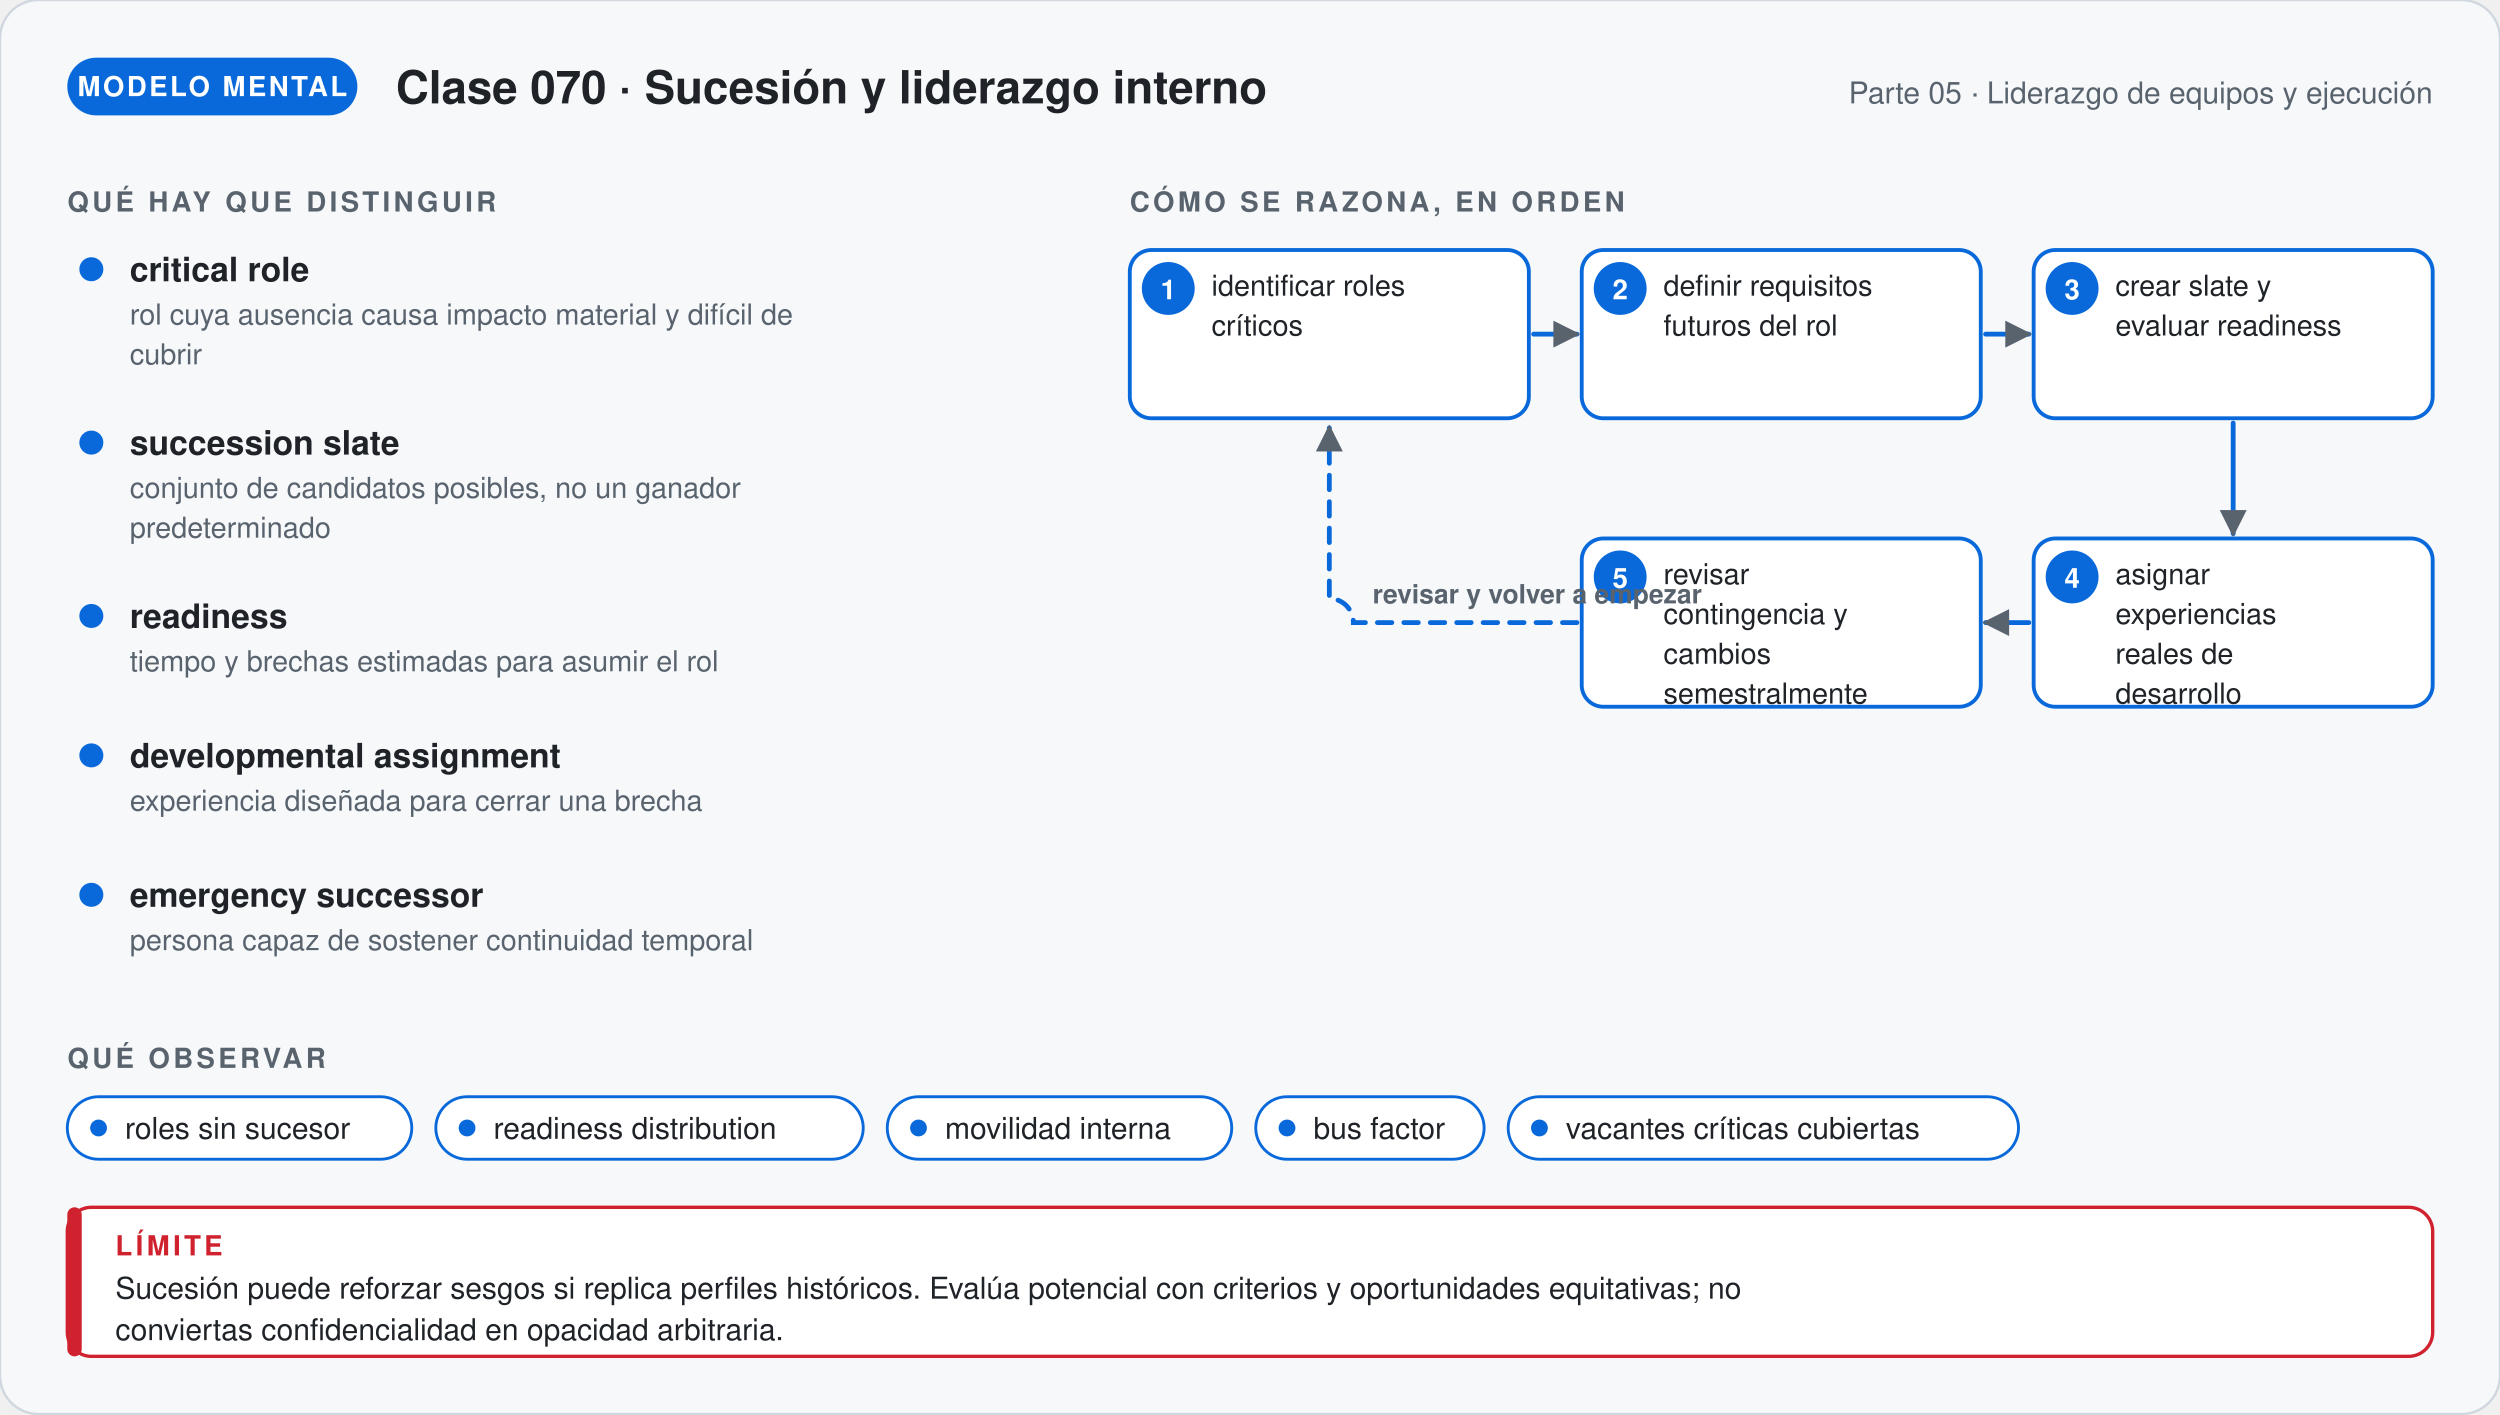
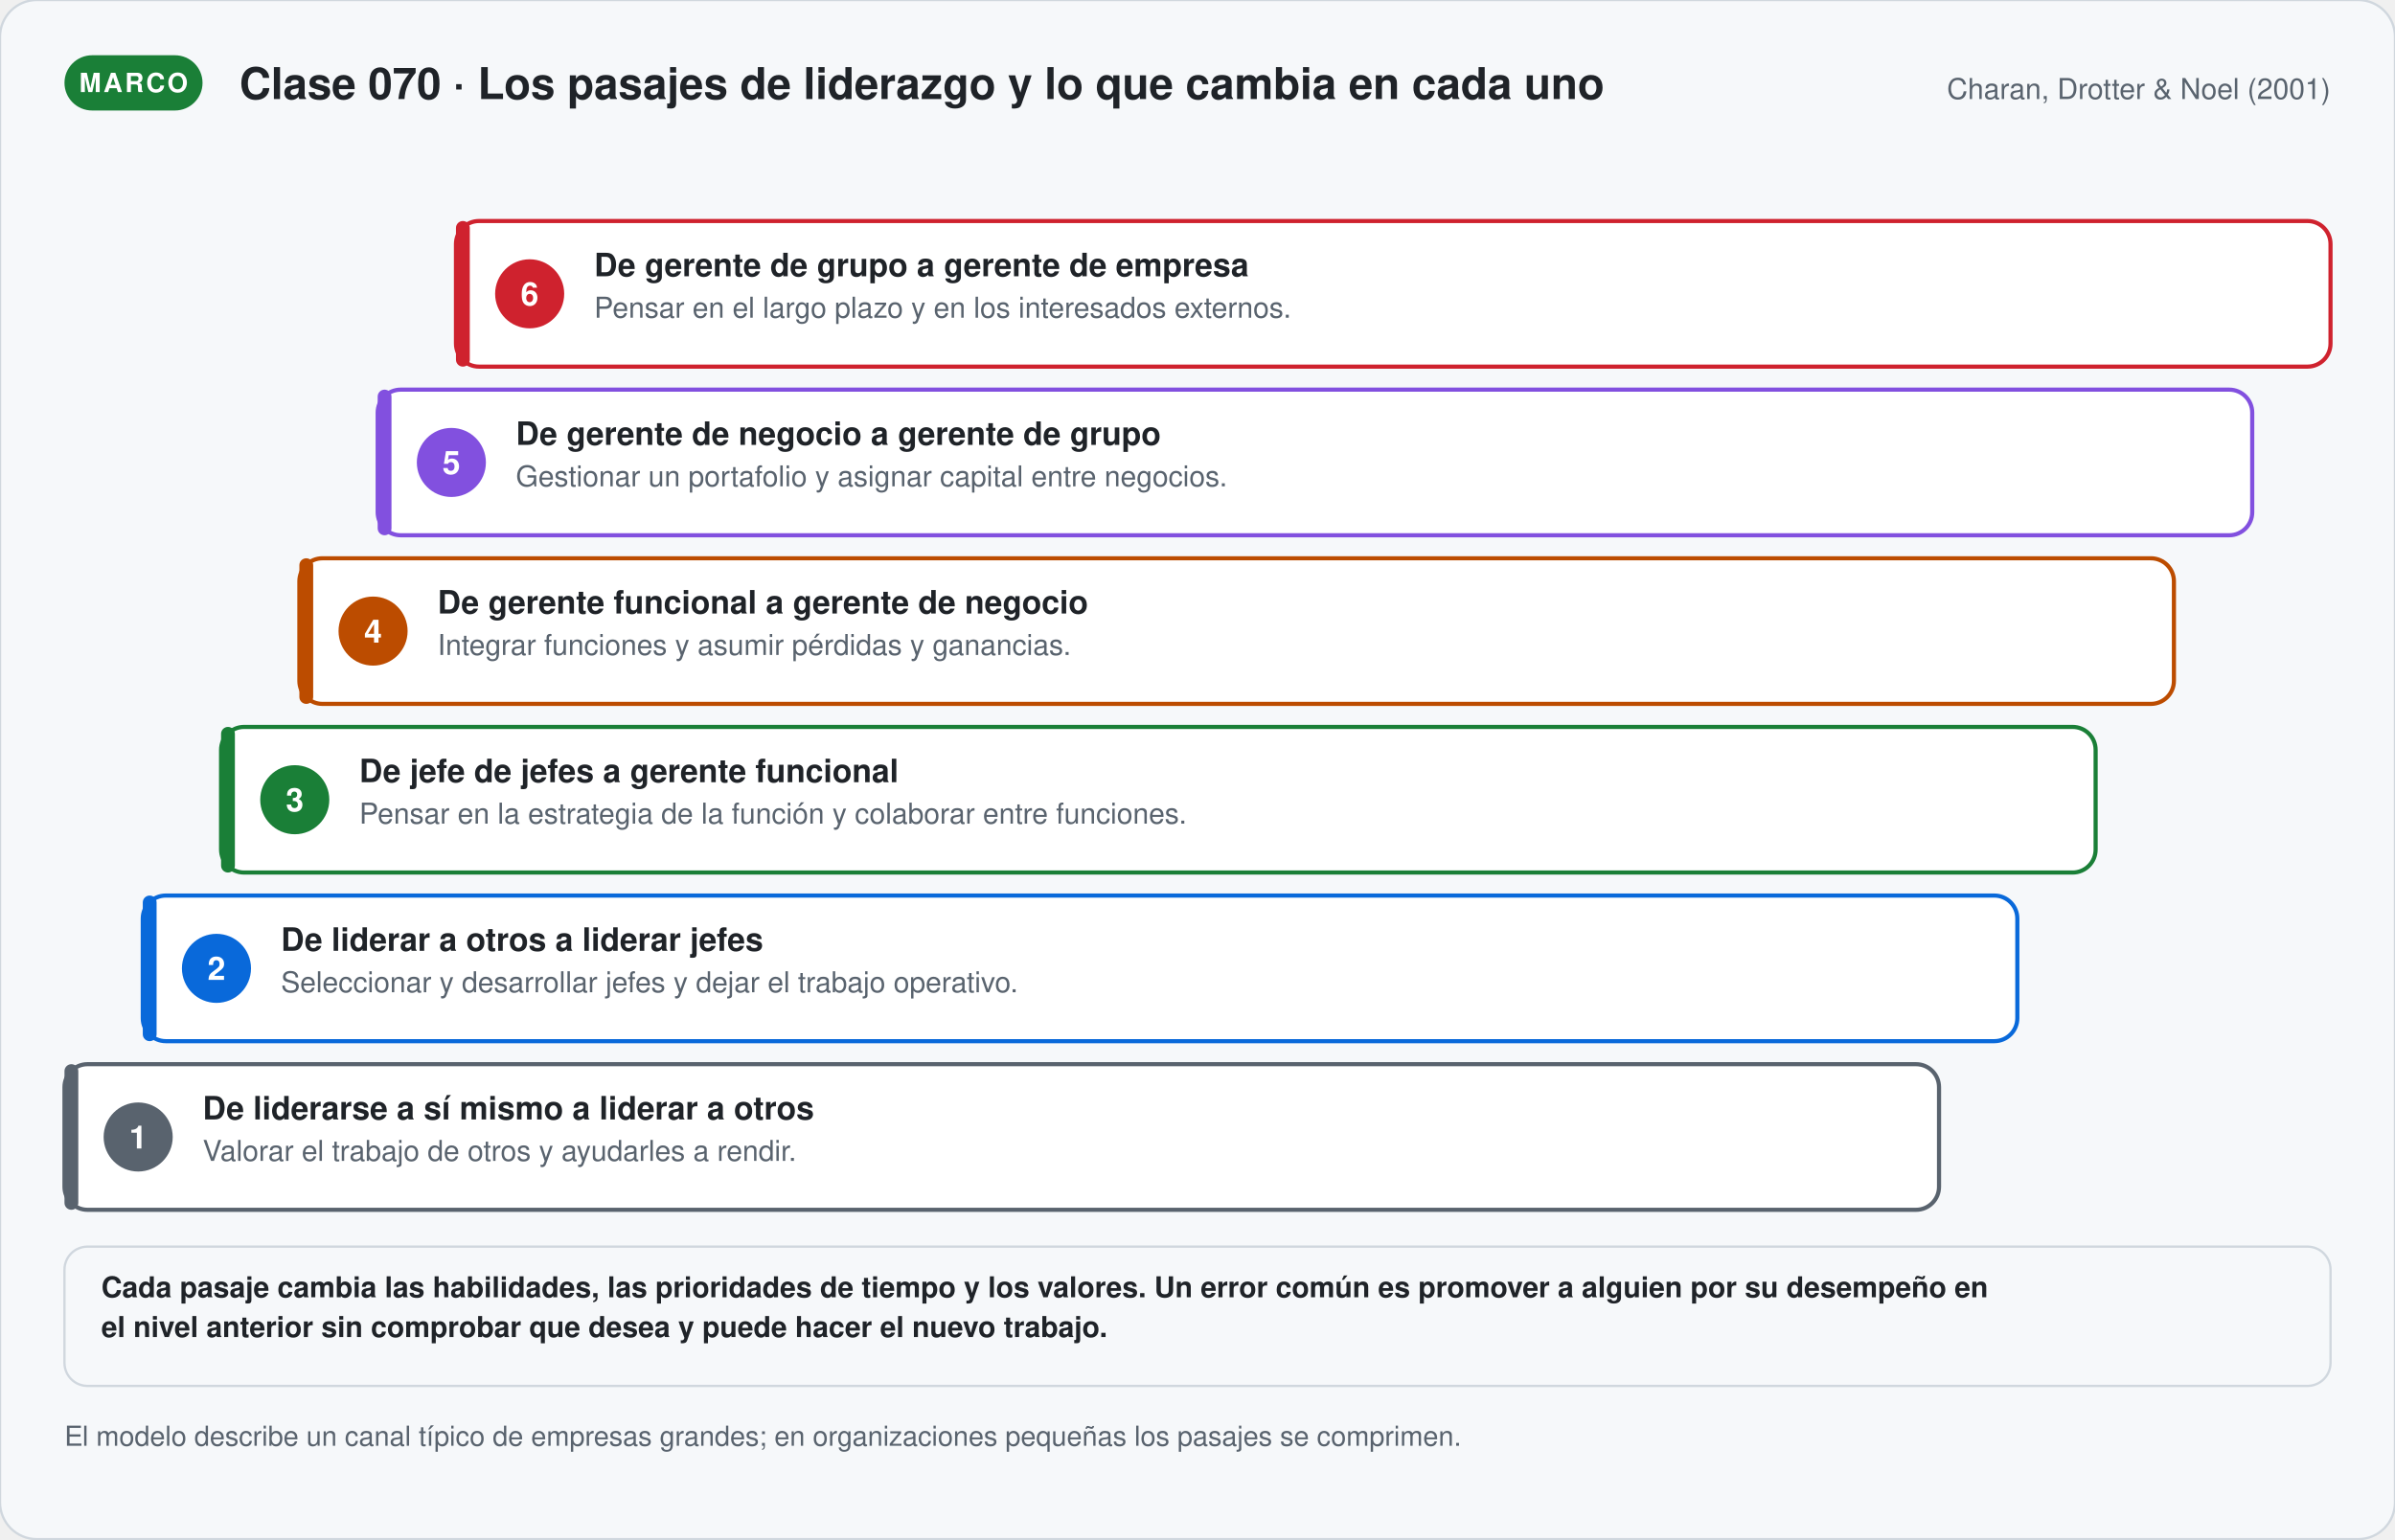
- <svg xmlns="http://www.w3.org/2000/svg" viewBox="0 0 1040 588.24" width="1040" role="img" aria-labelledby="t-g70 d-g70" font-family="'Segoe UI', 'Helvetica Neue', Helvetica, Arial, sans-serif">
+ <svg xmlns="http://www.w3.org/2000/svg" viewBox="0 0 1040 668.56" width="1040" role="img" aria-labelledby="t-s70 d-s70" font-family="'Segoe UI', 'Helvetica Neue', Helvetica, Arial, sans-serif">
  <defs>
-     <marker id="p-g70" viewBox="0 0 10 10" refX="8" refY="5" markerWidth="7" markerHeight="7" orient="auto">
+     <marker id="p-s70" viewBox="0 0 10 10" refX="8" refY="5" markerWidth="7" markerHeight="7" orient="auto">
      <path d="M1,1 L9,5 L1,9 Z" fill="#59636e" />
    </marker>
  </defs>
-   <rect width="1040" height="588.24" rx="16" fill="#f6f8fa" stroke="#d0d7de" />
-   <rect x="28" y="24" width="120.67" height="24" rx="12" fill="#0969da" />
-   <text x="88.335" y="40" font-size="11.5" font-weight="700" fill="#ffffff" text-anchor="middle" letter-spacing="1">MODELO MENTAL</text>
-   <text x="164.67" y="43" font-size="19" font-weight="700" fill="#1f2328" text-anchor="start">Clase 070 · Sucesión y liderazgo interno</text>
-   <text x="1012" y="43" font-size="12.5" font-weight="400" fill="#59636e" text-anchor="end">Parte 05 · Liderazgo de equipos y ejecución</text>
-   <text x="28" y="88" font-size="11.5" font-weight="700" fill="#59636e" text-anchor="start" letter-spacing="1.4">QUÉ HAY QUE DISTINGUIR</text>
-   <circle cx="38" cy="112" r="5" fill="#0969da" />
-   <text x="54" y="117" font-size="14" font-weight="700" fill="#1f2328" text-anchor="start">critical role</text>
-   <text x="54" y="135" font-size="12" font-weight="400" fill="#59636e" text-anchor="start">rol cuya ausencia causa impacto material y difícil de</text>
-   <text x="54" y="151.56" font-size="12" font-weight="400" fill="#59636e" text-anchor="start">cubrir</text>
-   <circle cx="38" cy="184.12" r="5" fill="#0969da" />
-   <text x="54" y="189.12" font-size="14" font-weight="700" fill="#1f2328" text-anchor="start">succession slate</text>
-   <text x="54" y="207.12" font-size="12" font-weight="400" fill="#59636e" text-anchor="start">conjunto de candidatos posibles, no un ganador</text>
-   <text x="54" y="223.68" font-size="12" font-weight="400" fill="#59636e" text-anchor="start">predeterminado</text>
-   <circle cx="38" cy="256.24" r="5" fill="#0969da" />
-   <text x="54" y="261.24" font-size="14" font-weight="700" fill="#1f2328" text-anchor="start">readiness</text>
-   <text x="54" y="279.24" font-size="12" font-weight="400" fill="#59636e" text-anchor="start">tiempo y brechas estimadas para asumir el rol</text>
-   <circle cx="38" cy="314.24" r="5" fill="#0969da" />
-   <text x="54" y="319.24" font-size="14" font-weight="700" fill="#1f2328" text-anchor="start">developmental assignment</text>
-   <text x="54" y="337.24" font-size="12" font-weight="400" fill="#59636e" text-anchor="start">experiencia diseñada para cerrar una brecha</text>
-   <circle cx="38" cy="372.24" r="5" fill="#0969da" />
-   <text x="54" y="377.24" font-size="14" font-weight="700" fill="#1f2328" text-anchor="start">emergency successor</text>
-   <text x="54" y="395.24" font-size="12" font-weight="400" fill="#59636e" text-anchor="start">persona capaz de sostener continuidad temporal</text>
-   <text x="470" y="88" font-size="11.5" font-weight="700" fill="#59636e" text-anchor="start" letter-spacing="1.4">CÓMO SE RAZONA, EN ORDEN</text>
-   <rect x="470" y="104" width="166" height="70" rx="9" fill="#ffffff" stroke="#0969da" stroke-width="1.6" />
-   <circle cx="486.0" cy="120" r="11" fill="#0969da" />
-   <text x="486" y="124.5" font-size="11.5" font-weight="700" fill="#ffffff" text-anchor="middle">1</text>
-   <text x="504" y="123" font-size="12" font-weight="400" fill="#1f2328" text-anchor="start">identificar roles</text>
-   <text x="504" y="139.56" font-size="12" font-weight="400" fill="#1f2328" text-anchor="start">críticos</text>
-   <rect x="658" y="104" width="166" height="70" rx="9" fill="#ffffff" stroke="#0969da" stroke-width="1.6" />
-   <circle cx="674.0" cy="120" r="11" fill="#0969da" />
-   <text x="674" y="124.5" font-size="11.5" font-weight="700" fill="#ffffff" text-anchor="middle">2</text>
-   <text x="692" y="123" font-size="12" font-weight="400" fill="#1f2328" text-anchor="start">definir requisitos</text>
-   <text x="692" y="139.56" font-size="12" font-weight="400" fill="#1f2328" text-anchor="start">futuros del rol</text>
-   <rect x="846" y="104" width="166" height="70" rx="9" fill="#ffffff" stroke="#0969da" stroke-width="1.6" />
-   <circle cx="862.0" cy="120" r="11" fill="#0969da" />
-   <text x="862" y="124.5" font-size="11.5" font-weight="700" fill="#ffffff" text-anchor="middle">3</text>
-   <text x="880" y="123" font-size="12" font-weight="400" fill="#1f2328" text-anchor="start">crear slate y</text>
-   <text x="880" y="139.56" font-size="12" font-weight="400" fill="#1f2328" text-anchor="start">evaluar readiness</text>
-   <rect x="846" y="224" width="166" height="70" rx="9" fill="#ffffff" stroke="#0969da" stroke-width="1.6" />
-   <circle cx="862.0" cy="240" r="11" fill="#0969da" />
-   <text x="862" y="244.5" font-size="11.5" font-weight="700" fill="#ffffff" text-anchor="middle">4</text>
-   <text x="880" y="243" font-size="12" font-weight="400" fill="#1f2328" text-anchor="start">asignar</text>
-   <text x="880" y="259.56" font-size="12" font-weight="400" fill="#1f2328" text-anchor="start">experiencias</text>
-   <text x="880" y="276.12" font-size="12" font-weight="400" fill="#1f2328" text-anchor="start">reales de</text>
-   <text x="880" y="292.68" font-size="12" font-weight="400" fill="#1f2328" text-anchor="start">desarrollo</text>
-   <rect x="658" y="224" width="166" height="70" rx="9" fill="#ffffff" stroke="#0969da" stroke-width="1.6" />
-   <circle cx="674.0" cy="240" r="11" fill="#0969da" />
-   <text x="674" y="244.5" font-size="11.5" font-weight="700" fill="#ffffff" text-anchor="middle">5</text>
-   <text x="692" y="243" font-size="12" font-weight="400" fill="#1f2328" text-anchor="start">revisar</text>
-   <text x="692" y="259.56" font-size="12" font-weight="400" fill="#1f2328" text-anchor="start">contingencia y</text>
-   <text x="692" y="276.12" font-size="12" font-weight="400" fill="#1f2328" text-anchor="start">cambios</text>
-   <text x="692" y="292.68" font-size="12" font-weight="400" fill="#1f2328" text-anchor="start">semestralmente</text>
-   <path d="M638,139 L656,139" stroke="#0969da" stroke-width="2" fill="none" stroke-linecap="round" marker-end="url(#p-g70)" />
-   <path d="M826,139 L844,139" stroke="#0969da" stroke-width="2" fill="none" stroke-linecap="round" marker-end="url(#p-g70)" />
-   <path d="M929,176 L929,222" stroke="#0969da" stroke-width="2" fill="none" stroke-linecap="round" marker-end="url(#p-g70)" />
-   <path d="M844,259 L826,259" stroke="#0969da" stroke-width="2" fill="none" stroke-linecap="round" marker-end="url(#p-g70)" />
-   <path d="M656.0,259.0 H563.0 a10,10 0 0 0 -10,-10 V178" stroke="#0969da" stroke-width="2" fill="none" stroke-dasharray="6 5" stroke-linecap="round" marker-end="url(#p-g70)" />
-   <text x="571" y="251" font-size="11" font-weight="600" fill="#59636e" text-anchor="start">revisar y volver a empezar</text>
-   <text x="28" y="444.24" font-size="11.5" font-weight="700" fill="#59636e" text-anchor="start" letter-spacing="1.4">QUÉ OBSERVAR</text>
-   <rect x="28" y="456.24" width="143.3" height="26" rx="13" fill="#ffffff" stroke="#0969da" stroke-width="1.2" />
-   <circle cx="41" cy="469.24" r="3.5" fill="#0969da" />
-   <text x="52" y="473.74" font-size="12.5" font-weight="400" fill="#1f2328" text-anchor="start">roles sin sucesor</text>
-   <rect x="181.3" y="456.24" width="177.8" height="26" rx="13" fill="#ffffff" stroke="#0969da" stroke-width="1.2" />
-   <circle cx="194.3" cy="469.24" r="3.5" fill="#0969da" />
-   <text x="205.3" y="473.74" font-size="12.5" font-weight="400" fill="#1f2328" text-anchor="start">readiness distribution</text>
-   <rect x="369.1" y="456.24" width="143.3" height="26" rx="13" fill="#ffffff" stroke="#0969da" stroke-width="1.2" />
-   <circle cx="382.1" cy="469.24" r="3.5" fill="#0969da" />
-   <text x="393.1" y="473.74" font-size="12.5" font-weight="400" fill="#1f2328" text-anchor="start">movilidad interna</text>
-   <rect x="522.4" y="456.24" width="95" height="26" rx="13" fill="#ffffff" stroke="#0969da" stroke-width="1.2" />
-   <circle cx="535.4" cy="469.24" r="3.5" fill="#0969da" />
-   <text x="546.4" y="473.74" font-size="12.5" font-weight="400" fill="#1f2328" text-anchor="start">bus factor</text>
-   <rect x="627.4" y="456.24" width="212.3" height="26" rx="13" fill="#ffffff" stroke="#0969da" stroke-width="1.2" />
-   <circle cx="640.4" cy="469.24" r="3.5" fill="#0969da" />
-   <text x="651.4" y="473.74" font-size="12.5" font-weight="400" fill="#1f2328" text-anchor="start">vacantes críticas cubiertas</text>
-   <rect x="28" y="502.24" width="984" height="62" rx="10" fill="#ffffff" stroke="#cf222e" stroke-width="1.4" />
-   <rect x="28" y="502.24" width="6" height="62" rx="3" fill="#cf222e" />
-   <text x="48" y="522.24" font-size="11.5" font-weight="700" fill="#cf222e" text-anchor="start" letter-spacing="1.4">LÍMITE</text>
-   <text x="48" y="540.24" font-size="12.5" font-weight="400" fill="#1f2328" text-anchor="start">Sucesión puede reforzar sesgos si replica perfiles históricos. Evalúa potencial con criterios y oportunidades equitativas; no</text>
-   <text x="48" y="557.49" font-size="12.5" font-weight="400" fill="#1f2328" text-anchor="start">conviertas confidencialidad en opacidad arbitraria.</text>
+   <rect width="1040" height="668.56" rx="16" fill="#f6f8fa" stroke="#d0d7de" />
+   <rect x="28" y="24" width="59.95" height="24" rx="12" fill="#1a7f37" />
+   <text x="57.975" y="40" font-size="11.5" font-weight="700" fill="#ffffff" text-anchor="middle" letter-spacing="1">MARCO</text>
+   <text x="103.95" y="43" font-size="19" font-weight="700" fill="#1f2328" text-anchor="start">Clase 070 · Los pasajes de liderazgo y lo que cambia en cada uno</text>
+   <text x="1012" y="43" font-size="12.5" font-weight="400" fill="#59636e" text-anchor="end">Charan, Drotter &amp; Noel (2001)</text>
+   <rect x="198" y="96" width="814" height="63.25" rx="10" fill="#ffffff" stroke="#cf222e" stroke-width="1.8" />
+   <rect x="198" y="96" width="6" height="63.25" rx="3" fill="#cf222e" />
+   <circle cx="230" cy="127.625" r="15" fill="#cf222e" />
+   <text x="230" y="132.625" font-size="14" font-weight="700" fill="#ffffff" text-anchor="middle">6</text>
+   <text x="258" y="120" font-size="14" font-weight="700" fill="#1f2328" text-anchor="start">De gerente de grupo a gerente de empresa</text>
+   <text x="258" y="138" font-size="12.5" font-weight="400" fill="#59636e" text-anchor="start">Pensar en el largo plazo y en los interesados externos.</text>
+   <rect x="164" y="169.25" width="814" height="63.25" rx="10" fill="#ffffff" stroke="#8250df" stroke-width="1.8" />
+   <rect x="164" y="169.25" width="6" height="63.25" rx="3" fill="#8250df" />
+   <circle cx="196" cy="200.875" r="15" fill="#8250df" />
+   <text x="196" y="205.875" font-size="14" font-weight="700" fill="#ffffff" text-anchor="middle">5</text>
+   <text x="224" y="193.25" font-size="14" font-weight="700" fill="#1f2328" text-anchor="start">De gerente de negocio a gerente de grupo</text>
+   <text x="224" y="211.25" font-size="12.5" font-weight="400" fill="#59636e" text-anchor="start">Gestionar un portafolio y asignar capital entre negocios.</text>
+   <rect x="130" y="242.5" width="814" height="63.25" rx="10" fill="#ffffff" stroke="#bc4c00" stroke-width="1.8" />
+   <rect x="130" y="242.5" width="6" height="63.25" rx="3" fill="#bc4c00" />
+   <circle cx="162" cy="274.125" r="15" fill="#bc4c00" />
+   <text x="162" y="279.125" font-size="14" font-weight="700" fill="#ffffff" text-anchor="middle">4</text>
+   <text x="190" y="266.5" font-size="14" font-weight="700" fill="#1f2328" text-anchor="start">De gerente funcional a gerente de negocio</text>
+   <text x="190" y="284.5" font-size="12.5" font-weight="400" fill="#59636e" text-anchor="start">Integrar funciones y asumir pérdidas y ganancias.</text>
+   <rect x="96" y="315.75" width="814" height="63.25" rx="10" fill="#ffffff" stroke="#1a7f37" stroke-width="1.8" />
+   <rect x="96" y="315.75" width="6" height="63.25" rx="3" fill="#1a7f37" />
+   <circle cx="128" cy="347.375" r="15" fill="#1a7f37" />
+   <text x="128" y="352.375" font-size="14" font-weight="700" fill="#ffffff" text-anchor="middle">3</text>
+   <text x="156" y="339.75" font-size="14" font-weight="700" fill="#1f2328" text-anchor="start">De jefe de jefes a gerente funcional</text>
+   <text x="156" y="357.75" font-size="12.5" font-weight="400" fill="#59636e" text-anchor="start">Pensar en la estrategia de la función y colaborar entre funciones.</text>
+   <rect x="62" y="389" width="814" height="63.25" rx="10" fill="#ffffff" stroke="#0969da" stroke-width="1.8" />
+   <rect x="62" y="389.0" width="6" height="63.25" rx="3" fill="#0969da" />
+   <circle cx="94" cy="420.625" r="15" fill="#0969da" />
+   <text x="94" y="425.625" font-size="14" font-weight="700" fill="#ffffff" text-anchor="middle">2</text>
+   <text x="122" y="413" font-size="14" font-weight="700" fill="#1f2328" text-anchor="start">De liderar a otros a liderar jefes</text>
+   <text x="122" y="431" font-size="12.5" font-weight="400" fill="#59636e" text-anchor="start">Seleccionar y desarrollar jefes y dejar el trabajo operativo.</text>
+   <rect x="28" y="462.25" width="814" height="63.25" rx="10" fill="#ffffff" stroke="#59636e" stroke-width="1.8" />
+   <rect x="28" y="462.25" width="6" height="63.25" rx="3" fill="#59636e" />
+   <circle cx="60" cy="493.875" r="15" fill="#59636e" />
+   <text x="60" y="498.875" font-size="14" font-weight="700" fill="#ffffff" text-anchor="middle">1</text>
+   <text x="88" y="486.25" font-size="14" font-weight="700" fill="#1f2328" text-anchor="start">De liderarse a sí mismo a liderar a otros</text>
+   <text x="88" y="504.25" font-size="12.5" font-weight="400" fill="#59636e" text-anchor="start">Valorar el trabajo de otros y ayudarles a rendir.</text>
+   <rect x="28" y="541.5" width="984" height="60.5" rx="10" fill="#f6f8fa" stroke="#d0d7de" stroke-width="1" />
+   <text x="44" y="563.5" font-size="12.5" font-weight="600" fill="#1f2328" text-anchor="start">Cada pasaje cambia las habilidades, las prioridades de tiempo y los valores. Un error común es promover a alguien por su desempeño en</text>
+   <text x="44" y="580.75" font-size="12.5" font-weight="600" fill="#1f2328" text-anchor="start">el nivel anterior sin comprobar que desea y puede hacer el nuevo trabajo.</text>
+   <text x="28" y="628" font-size="12" font-weight="400" fill="#59636e" text-anchor="start">El modelo describe un canal típico de empresas grandes; en organizaciones pequeñas los pasajes se comprimen.</text>
</svg>
